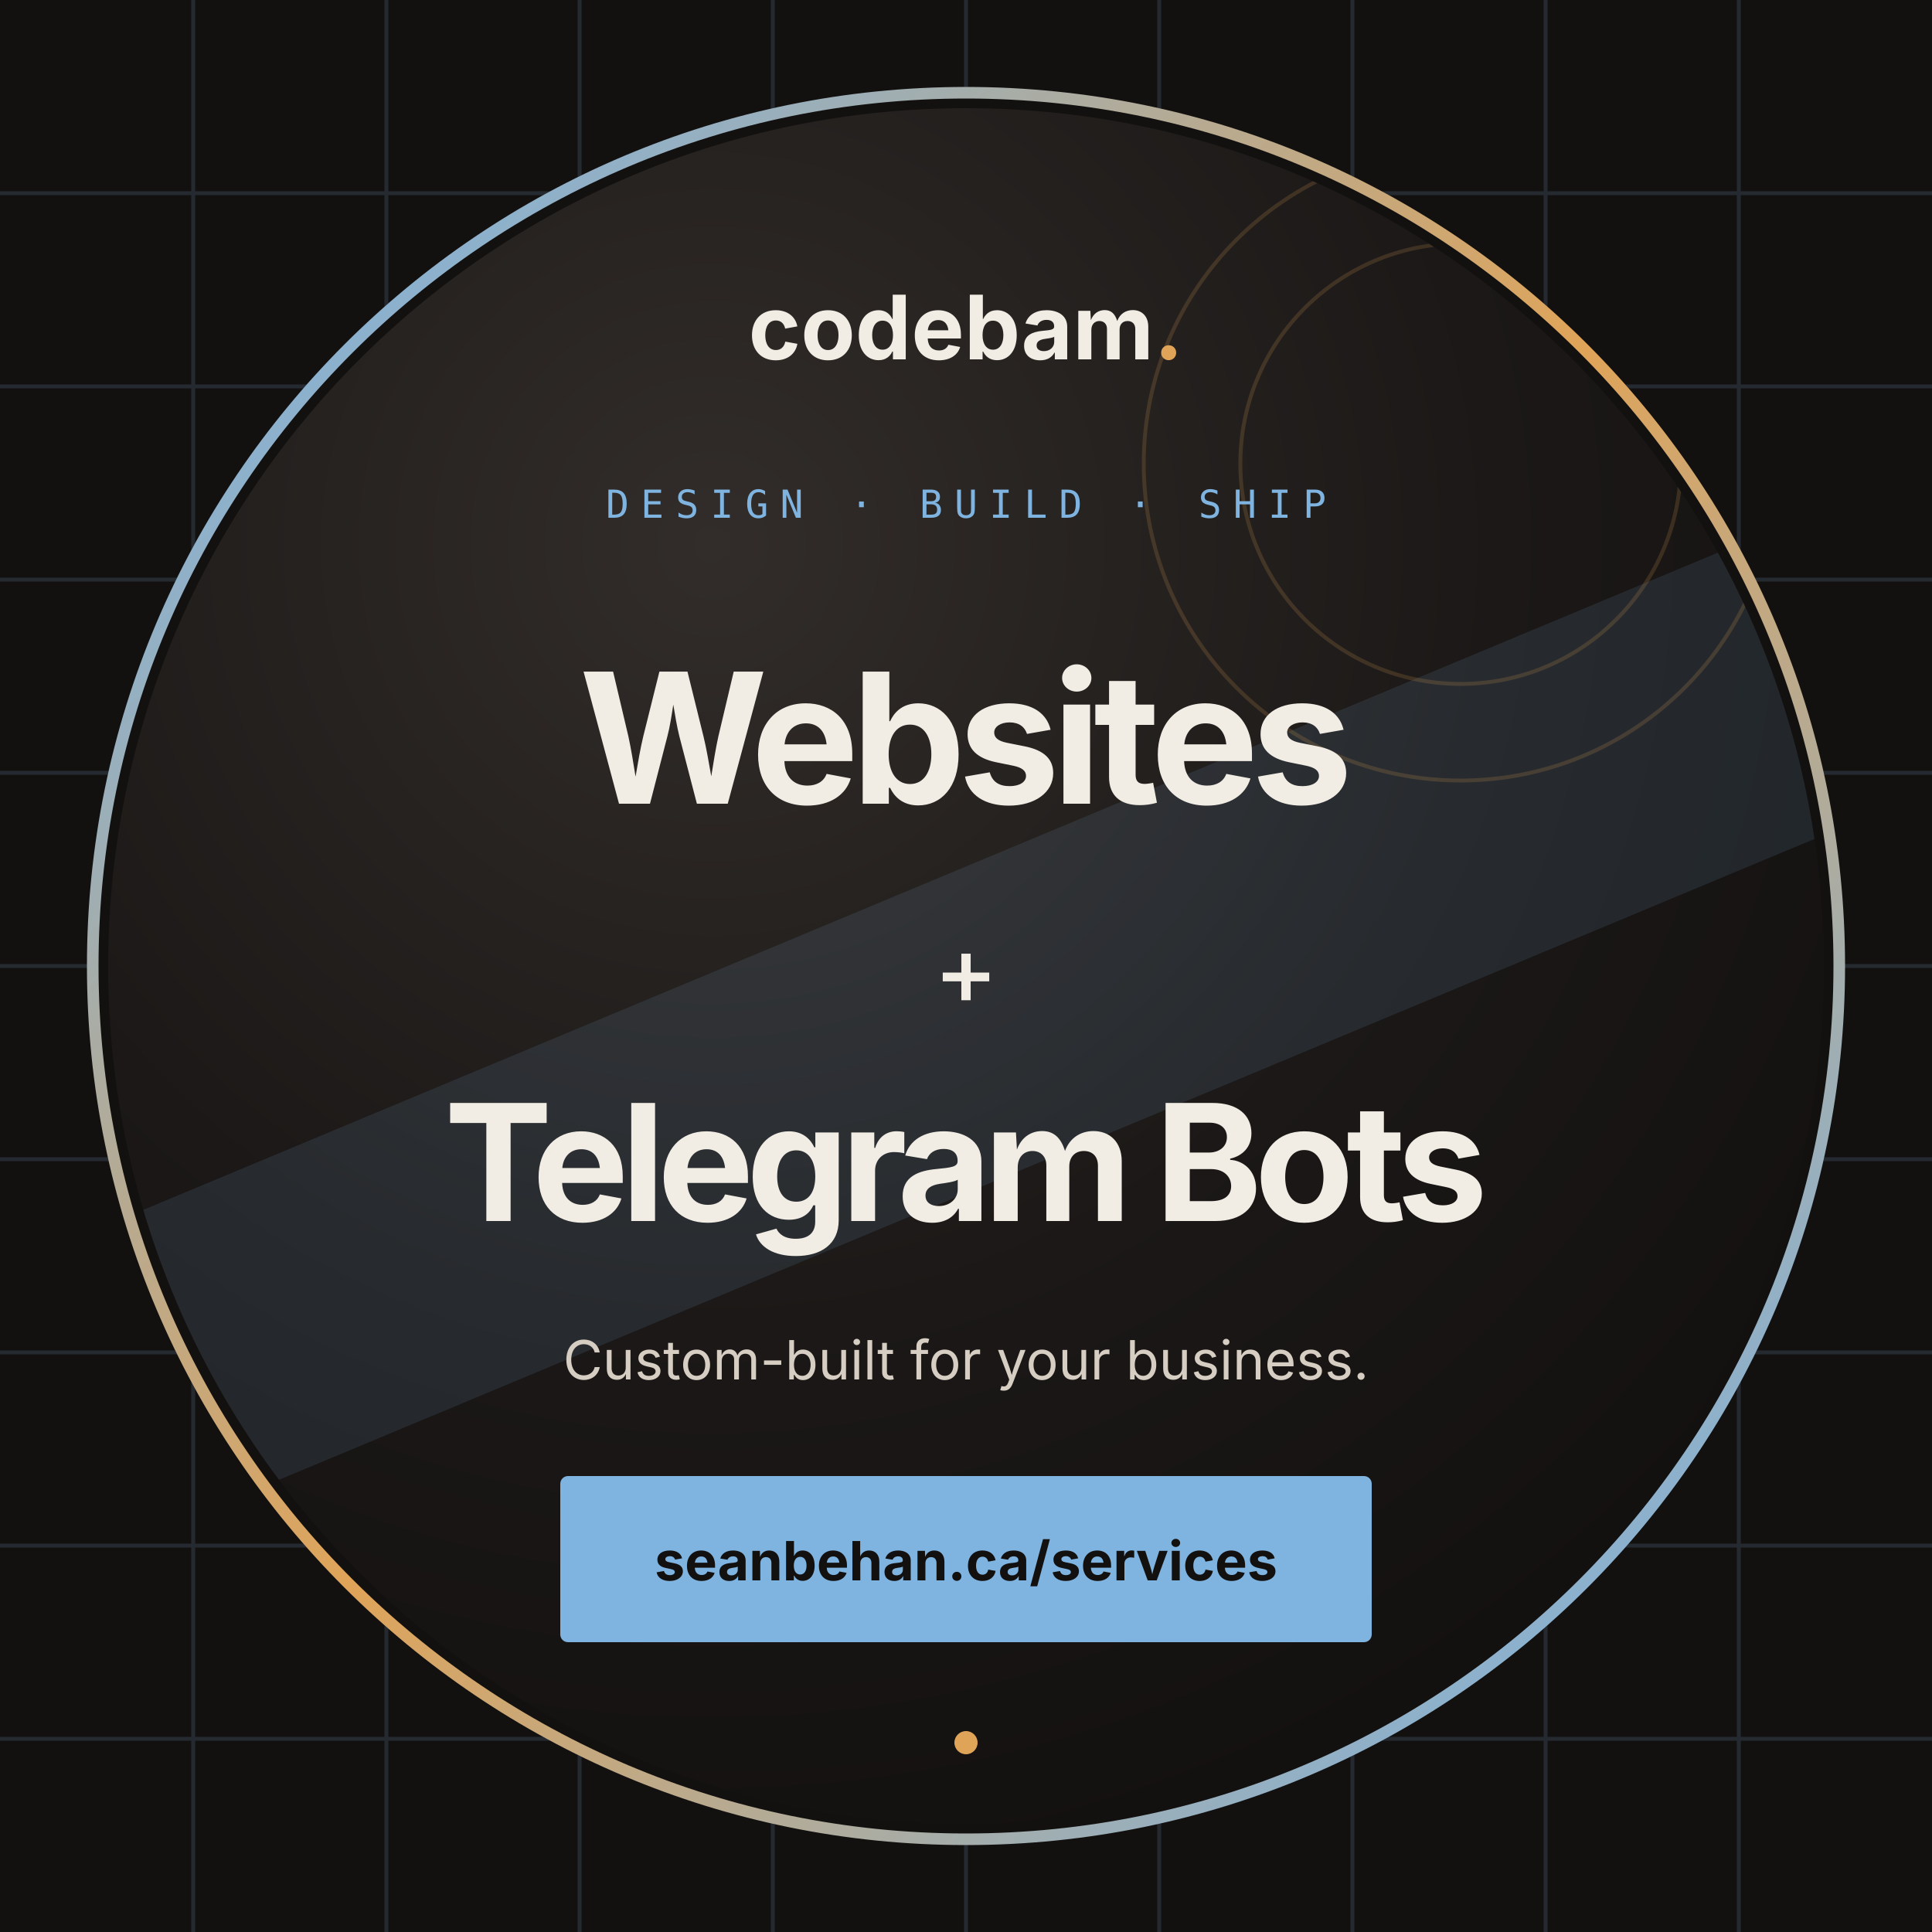
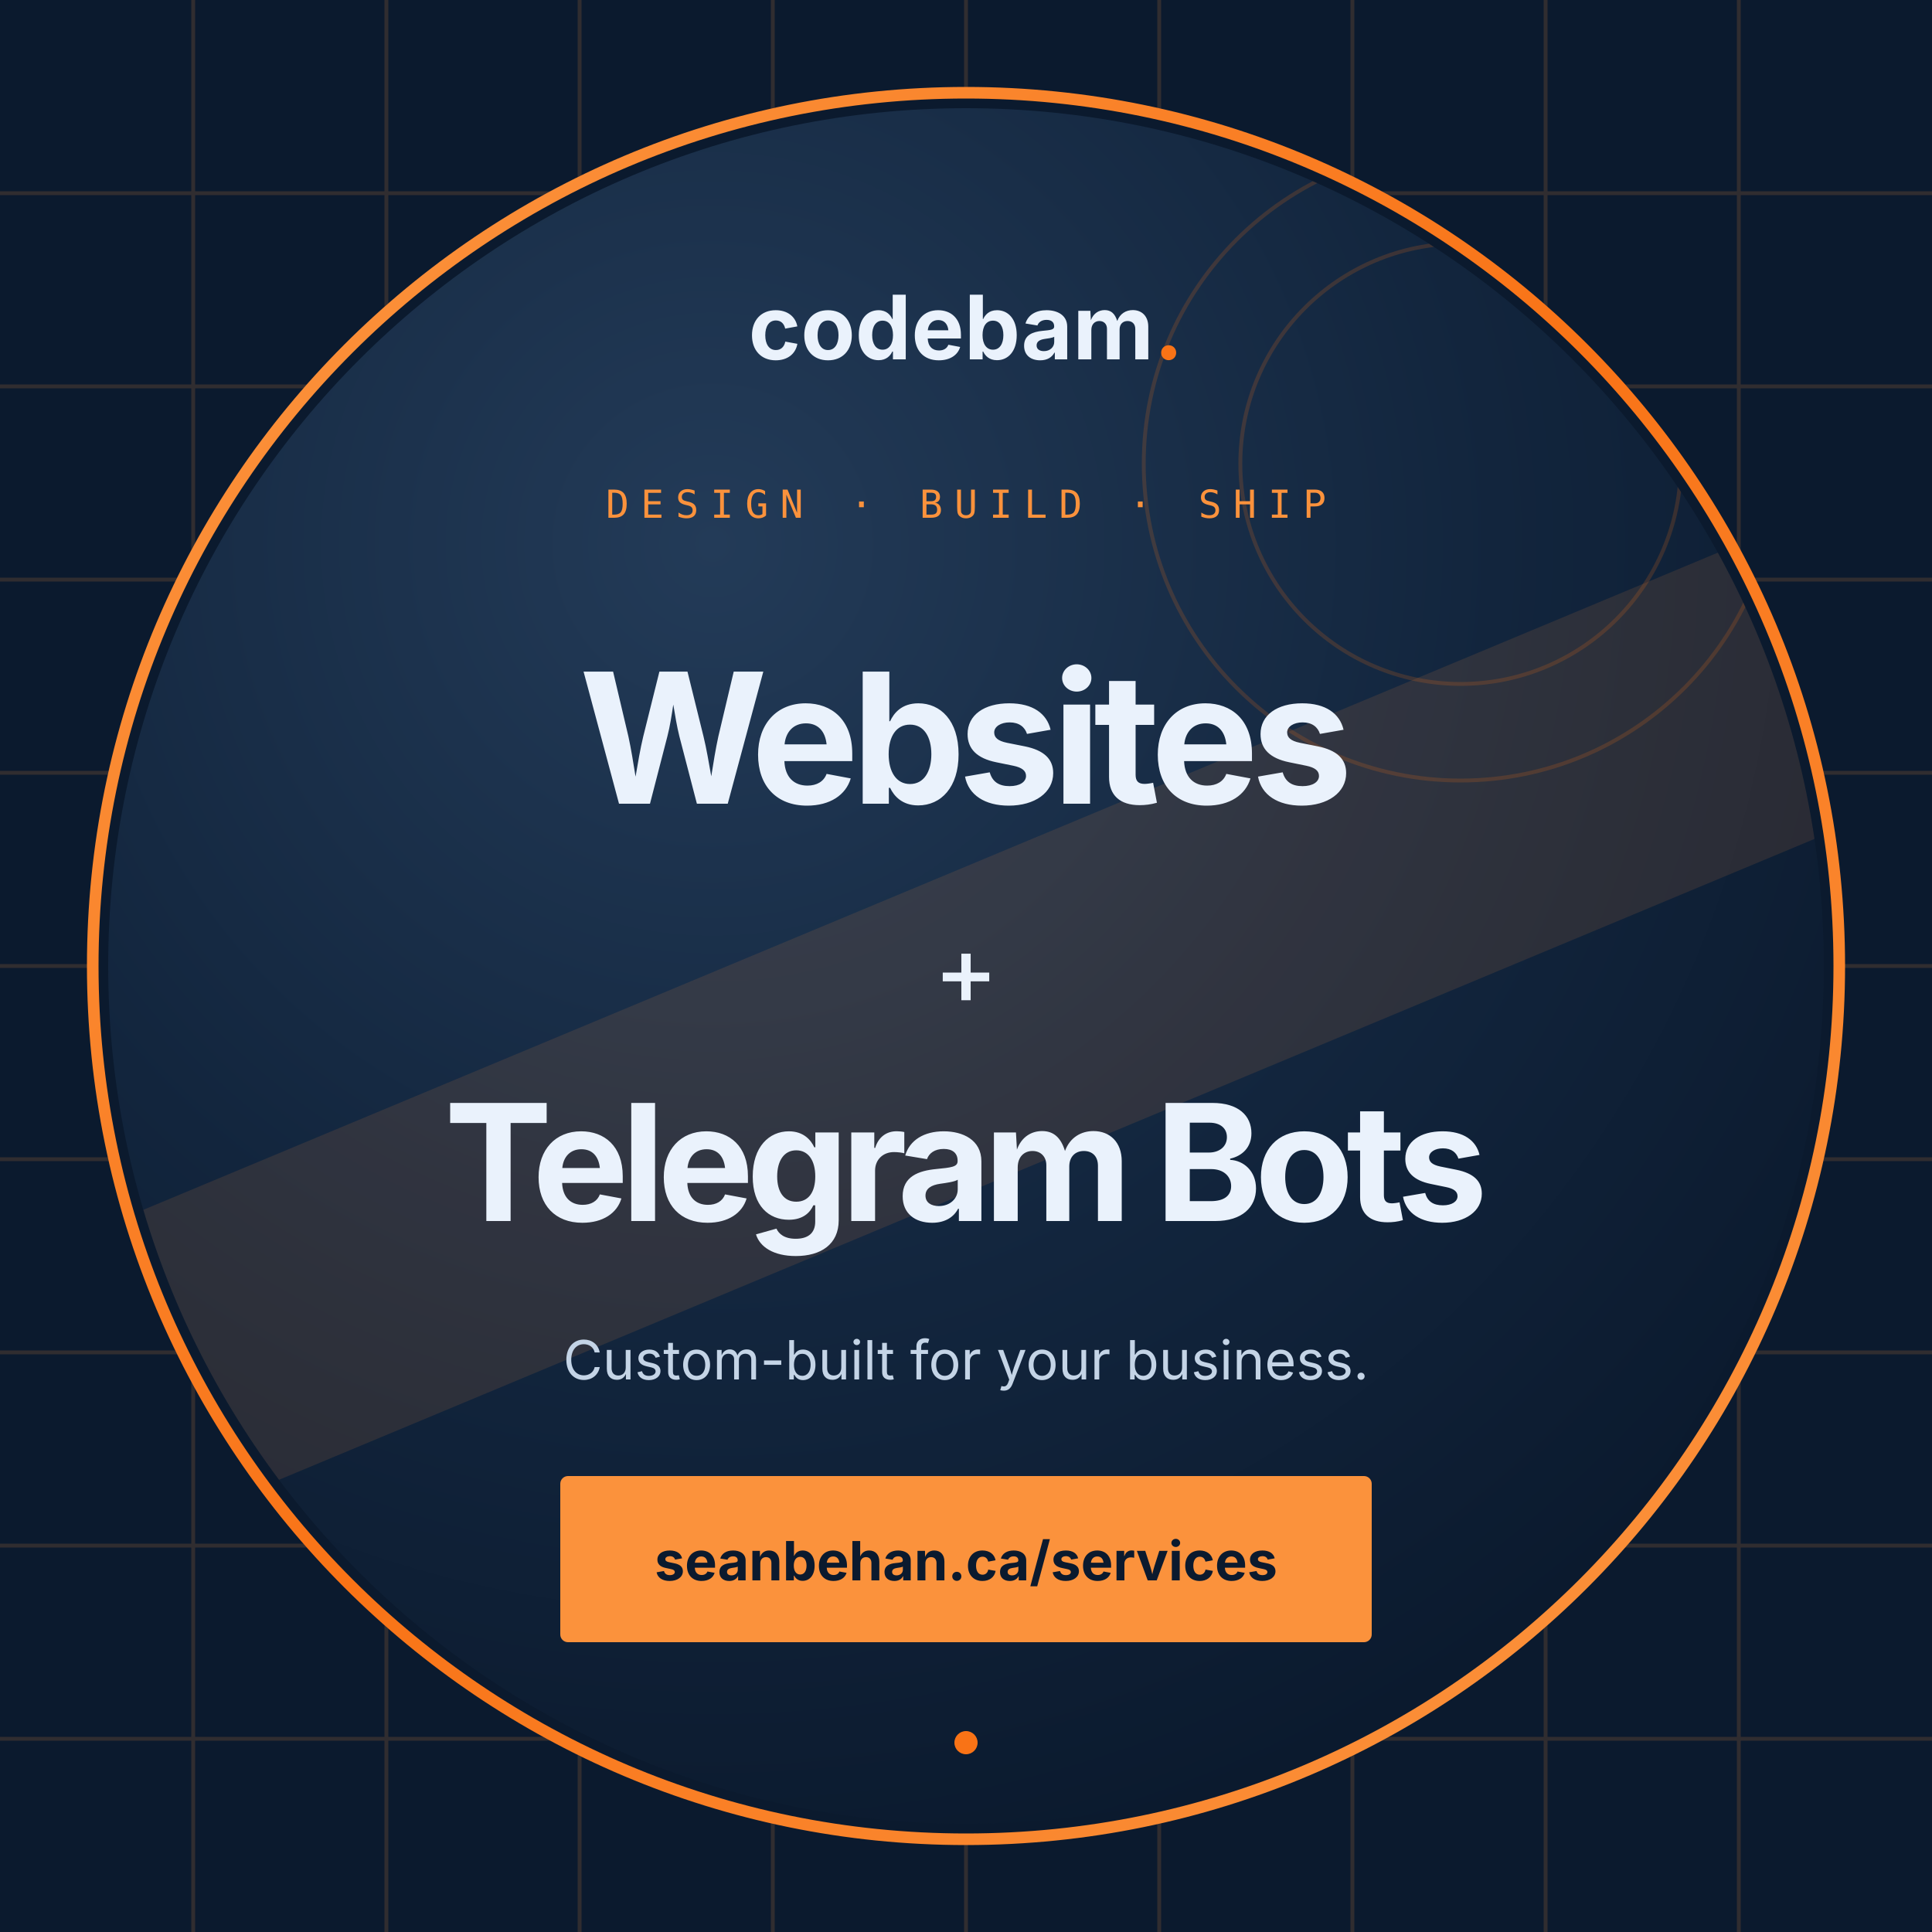
<svg xmlns="http://www.w3.org/2000/svg" width="500" height="500" viewBox="0 0 500 500" role="img" aria-labelledby="title desc">
  <defs>
    <radialGradient id="field" cx="35%" cy="25%" r="80%">
-       <stop offset="0" stop-color="#322d2a" />
-       <stop offset="0.58" stop-color="#1b1817" />
-       <stop offset="1" stop-color="#131110" />
+       <stop offset="0" stop-color="#233b58" />
+       <stop offset="0.58" stop-color="#12253d" />
+       <stop offset="1" stop-color="#0B1A2E" />
    </radialGradient>
    <linearGradient id="ring" x1="65" y1="65" x2="435" y2="435" gradientUnits="userSpaceOnUse">
-       <stop stop-color="#7fb3e0" />
-       <stop offset="0.5" stop-color="#e0a458" />
-       <stop offset="1" stop-color="#7fb3e0" />
+       <stop stop-color="#fb923c" />
+       <stop offset="0.5" stop-color="#f97316" />
+       <stop offset="1" stop-color="#fb923c" />
    </linearGradient>
    <clipPath id="circle">
      <circle cx="250" cy="250" r="222" />
    </clipPath>
  </defs>
-   <rect width="500" height="500" fill="#131110" />
-   <g opacity="0.16" stroke="#7fb3e0" stroke-width="1">
+   <rect width="500" height="500" fill="#0B1A2E" />
+   <g opacity="0.16" stroke="#fb923c" stroke-width="1">
    <path d="M0 50h500M0 100h500M0 150h500M0 200h500M0 250h500M0 300h500M0 350h500M0 400h500M0 450h500" />
    <path d="M50 0v500M100 0v500M150 0v500M200 0v500M250 0v500M300 0v500M350 0v500M400 0v500M450 0v500" />
  </g>
-   <circle cx="250" cy="250" r="226" fill="#131110" stroke="url(#ring)" stroke-width="3" />
+   <circle cx="250" cy="250" r="226" fill="#0B1A2E" stroke="url(#ring)" stroke-width="3" />
  <g clip-path="url(#circle)">
    <circle cx="250" cy="250" r="222" fill="url(#field)" />
-     <path d="M14 365 486 168" stroke="#7fb3e0" stroke-opacity="0.12" stroke-width="78" />
-     <circle cx="378" cy="120" r="82" fill="none" stroke="#e0a458" stroke-opacity="0.18" stroke-width="1" />
-     <circle cx="378" cy="120" r="57" fill="none" stroke="#e0a458" stroke-opacity="0.18" stroke-width="1" />
+     <path d="M14 365 486 168" stroke="#fb923c" stroke-opacity="0.12" stroke-width="78" />
+     <circle cx="378" cy="120" r="82" fill="none" stroke="#f97316" stroke-opacity="0.18" stroke-width="1" />
+     <circle cx="378" cy="120" r="57" fill="none" stroke="#f97316" stroke-opacity="0.18" stroke-width="1" />
  </g>
-   <g fill="#f2ede4" font-family="Inter, Arial, sans-serif" text-anchor="middle">
-     <text x="250" y="93" font-size="23" font-weight="700">codebam<tspan fill="#e0a458">.</tspan>
+   <g fill="#eaf2fc" font-family="Inter, Arial, sans-serif" text-anchor="middle">
+     <text x="250" y="93" font-size="23" font-weight="700">codebam<tspan fill="#f97316">.</tspan>
    </text>
-     <text x="250" y="134" fill="#7fb3e0" font-family="monospace" font-size="10" letter-spacing="3">DESIGN  ·  BUILD  ·  SHIP</text>
+     <text x="250" y="134" fill="#fb923c" font-family="monospace" font-size="10" letter-spacing="3">DESIGN  ·  BUILD  ·  SHIP</text>
    <text x="250" y="208" font-size="47" font-weight="750" letter-spacing="-2">Websites</text>
    <text x="250" y="260" font-size="25" font-weight="500">+</text>
    <text x="250" y="316" font-size="42" font-weight="750" letter-spacing="-2">Telegram Bots</text>
-     <text x="250" y="357" fill="#d6cec2" font-size="14">Custom-built for your business.</text>
+     <text x="250" y="357" fill="#c4d4e6" font-size="14">Custom-built for your business.</text>
  </g>
  <g transform="translate(145 382)">
-     <rect width="210" height="43" rx="2" fill="#7fb3e0" />
-     <text x="105" y="27" fill="#131110" font-family="Inter, Arial, sans-serif" font-size="14" font-weight="700" text-anchor="middle">seanbehan.ca/services</text>
+     <rect width="210" height="43" rx="2" fill="#fb923c" />
+     <text x="105" y="27" fill="#0B1A2E" font-family="Inter, Arial, sans-serif" font-size="14" font-weight="700" text-anchor="middle">seanbehan.ca/services</text>
  </g>
-   <circle cx="250" cy="451" r="3" fill="#e0a458" />
+   <circle cx="250" cy="451" r="3" fill="#f97316" />
</svg>
